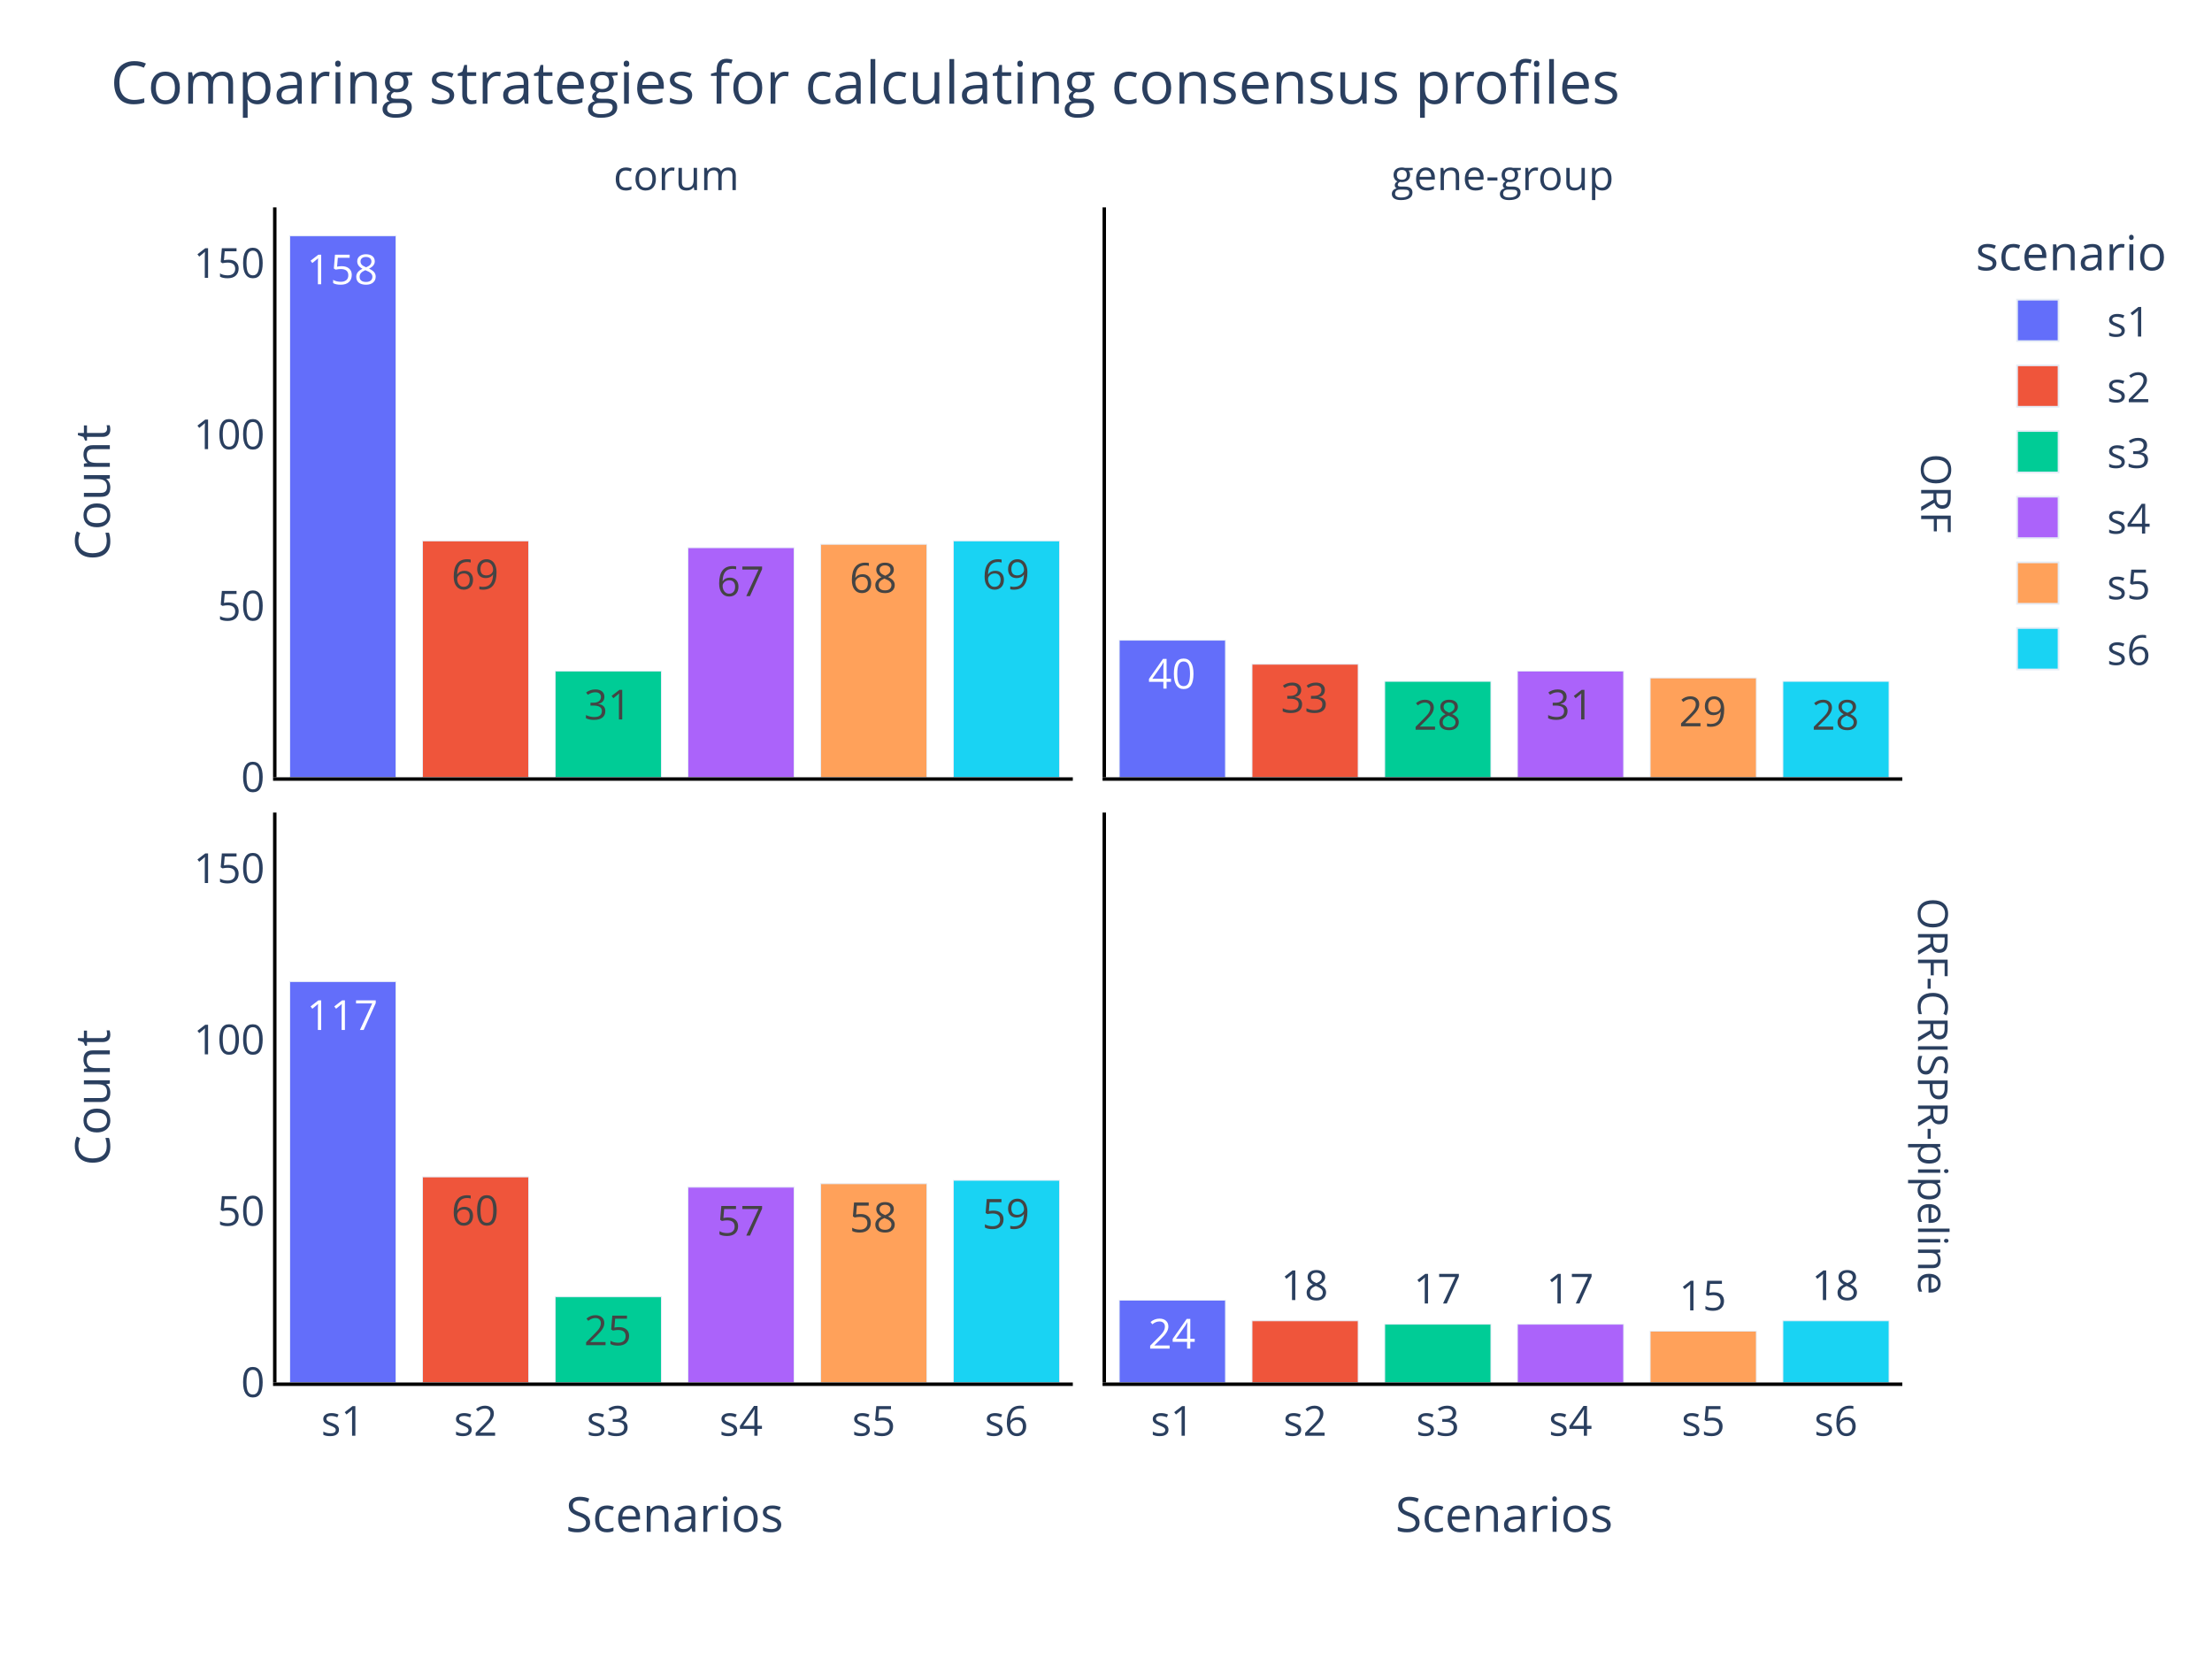
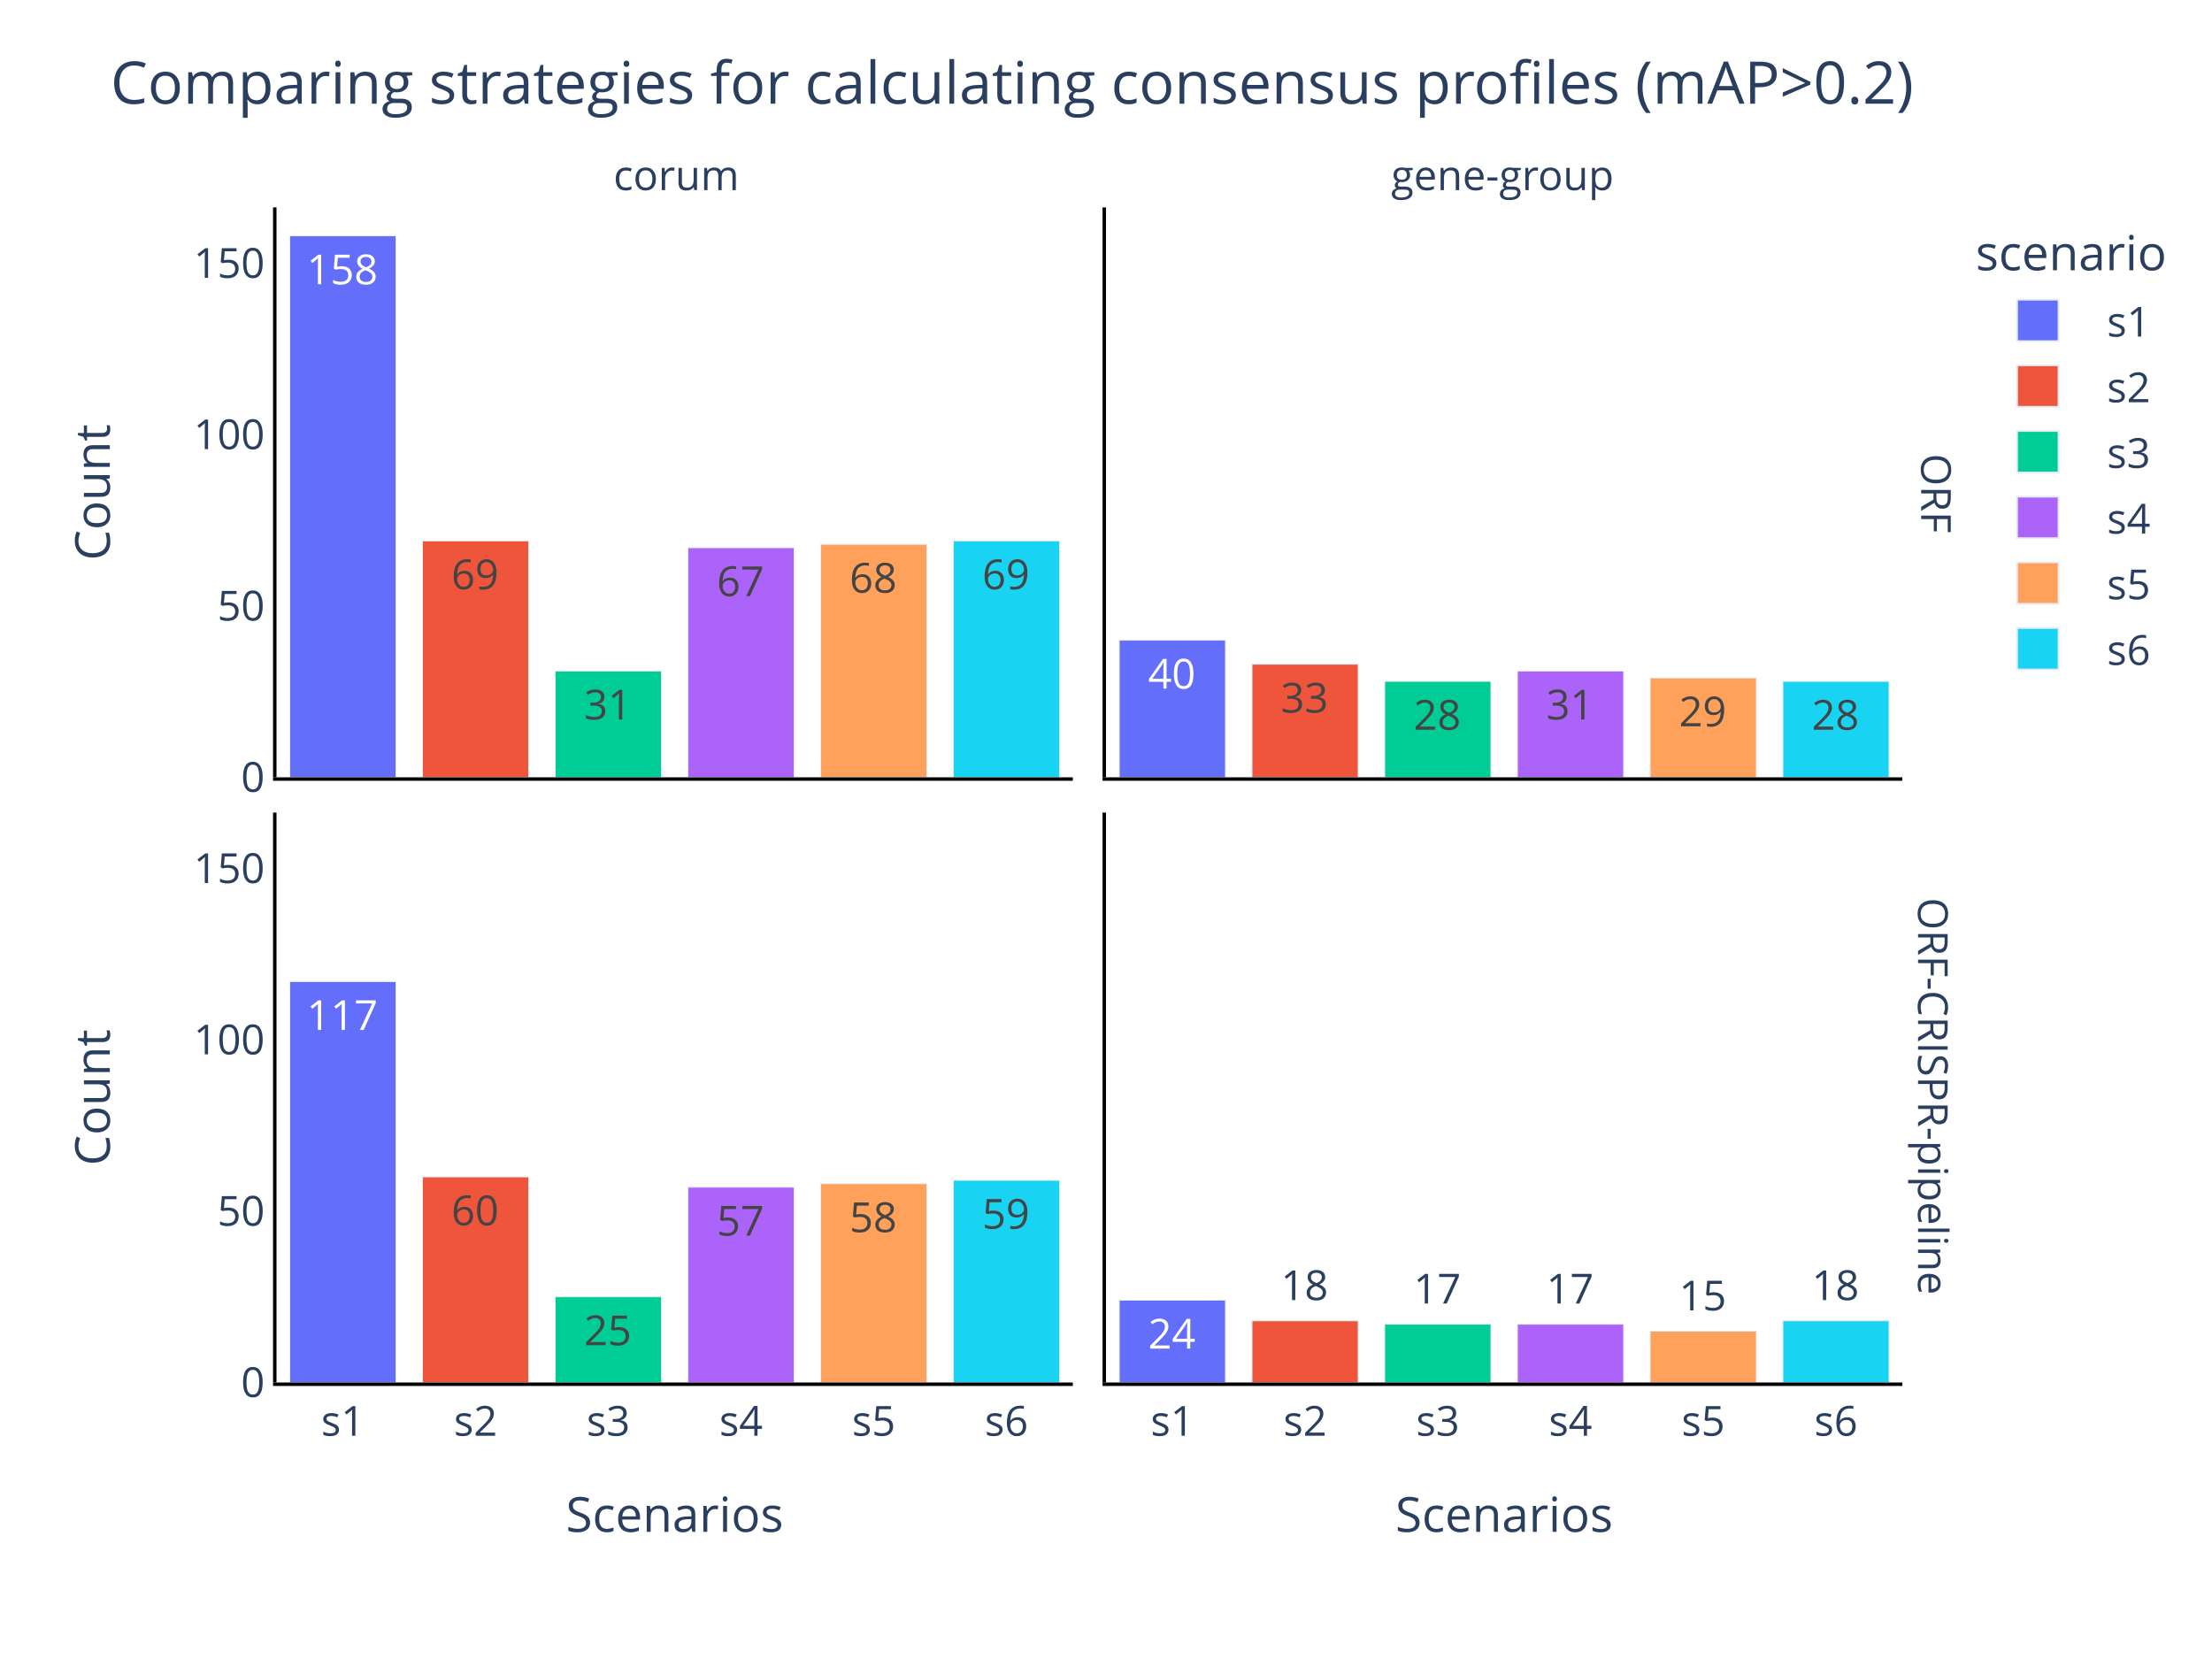
<svg xmlns="http://www.w3.org/2000/svg" class="main-svg" width="1280" height="960" style="" viewBox="0 0 640 480">
  <rect x="0" y="0" width="640" height="480" style="fill: rgb(255, 255, 255); fill-opacity: 1;" />
-   <defs id="defs-48a014">
+   <defs id="defs-142549">
    <g class="clips">
-       <clipPath id="clip48a014xyplot" class="plotclip">
+       <clipPath id="clip142549xyplot" class="plotclip">
        <rect width="230.4" height="164.9" />
      </clipPath>
-       <clipPath id="clip48a014x2y2plot" class="plotclip">
+       <clipPath id="clip142549x2y2plot" class="plotclip">
        <rect width="230.4" height="164.9" />
      </clipPath>
-       <clipPath id="clip48a014x3y3plot" class="plotclip">
+       <clipPath id="clip142549x3y3plot" class="plotclip">
        <rect width="230.4" height="164.9" />
      </clipPath>
-       <clipPath id="clip48a014x4y4plot" class="plotclip">
+       <clipPath id="clip142549x4y4plot" class="plotclip">
        <rect width="230.4" height="164.9" />
      </clipPath>
-       <clipPath class="axesclip" id="clip48a014x">
+       <clipPath class="axesclip" id="clip142549x">
        <rect x="80" y="0" width="230.4" height="480" />
      </clipPath>
-       <clipPath class="axesclip" id="clip48a014y">
+       <clipPath class="axesclip" id="clip142549y">
        <rect x="0" y="235.1" width="640" height="164.9" />
      </clipPath>
-       <clipPath class="axesclip" id="clip48a014xy">
+       <clipPath class="axesclip" id="clip142549xy">
        <rect x="80" y="235.1" width="230.4" height="164.9" />
      </clipPath>
-       <clipPath class="axesclip" id="clip48a014y2">
+       <clipPath class="axesclip" id="clip142549y2">
        <rect x="0" y="235.1" width="640" height="164.9" />
      </clipPath>
-       <clipPath class="axesclip" id="clip48a014xy2">
+       <clipPath class="axesclip" id="clip142549xy2">
        <rect x="80" y="235.1" width="230.4" height="164.9" />
      </clipPath>
-       <clipPath class="axesclip" id="clip48a014y3">
+       <clipPath class="axesclip" id="clip142549y3">
        <rect x="0" y="60" width="640" height="164.9" />
      </clipPath>
-       <clipPath class="axesclip" id="clip48a014xy3">
+       <clipPath class="axesclip" id="clip142549xy3">
        <rect x="80" y="60" width="230.4" height="164.9" />
      </clipPath>
-       <clipPath class="axesclip" id="clip48a014y4">
+       <clipPath class="axesclip" id="clip142549y4">
        <rect x="0" y="60" width="640" height="164.9" />
      </clipPath>
-       <clipPath class="axesclip" id="clip48a014xy4">
+       <clipPath class="axesclip" id="clip142549xy4">
        <rect x="80" y="60" width="230.4" height="164.9" />
      </clipPath>
-       <clipPath class="axesclip" id="clip48a014x2">
+       <clipPath class="axesclip" id="clip142549x2">
        <rect x="320" y="0" width="230.4" height="480" />
      </clipPath>
-       <clipPath class="axesclip" id="clip48a014x2y">
+       <clipPath class="axesclip" id="clip142549x2y">
        <rect x="320" y="235.1" width="230.4" height="164.9" />
      </clipPath>
-       <clipPath class="axesclip" id="clip48a014x2y2">
+       <clipPath class="axesclip" id="clip142549x2y2">
        <rect x="320" y="235.1" width="230.4" height="164.9" />
      </clipPath>
-       <clipPath class="axesclip" id="clip48a014x2y3">
+       <clipPath class="axesclip" id="clip142549x2y3">
        <rect x="320" y="60" width="230.4" height="164.9" />
      </clipPath>
-       <clipPath class="axesclip" id="clip48a014x2y4">
+       <clipPath class="axesclip" id="clip142549x2y4">
        <rect x="320" y="60" width="230.4" height="164.9" />
      </clipPath>
-       <clipPath class="axesclip" id="clip48a014x3">
+       <clipPath class="axesclip" id="clip142549x3">
        <rect x="80" y="0" width="230.4" height="480" />
      </clipPath>
-       <clipPath class="axesclip" id="clip48a014x3y">
+       <clipPath class="axesclip" id="clip142549x3y">
        <rect x="80" y="235.1" width="230.4" height="164.9" />
      </clipPath>
-       <clipPath class="axesclip" id="clip48a014x3y2">
+       <clipPath class="axesclip" id="clip142549x3y2">
        <rect x="80" y="235.1" width="230.4" height="164.9" />
      </clipPath>
-       <clipPath class="axesclip" id="clip48a014x3y3">
+       <clipPath class="axesclip" id="clip142549x3y3">
        <rect x="80" y="60" width="230.4" height="164.9" />
      </clipPath>
-       <clipPath class="axesclip" id="clip48a014x3y4">
+       <clipPath class="axesclip" id="clip142549x3y4">
        <rect x="80" y="60" width="230.4" height="164.9" />
      </clipPath>
-       <clipPath class="axesclip" id="clip48a014x4">
+       <clipPath class="axesclip" id="clip142549x4">
        <rect x="320" y="0" width="230.4" height="480" />
      </clipPath>
-       <clipPath class="axesclip" id="clip48a014x4y">
+       <clipPath class="axesclip" id="clip142549x4y">
        <rect x="320" y="235.1" width="230.4" height="164.9" />
      </clipPath>
-       <clipPath class="axesclip" id="clip48a014x4y2">
+       <clipPath class="axesclip" id="clip142549x4y2">
        <rect x="320" y="235.1" width="230.4" height="164.9" />
      </clipPath>
-       <clipPath class="axesclip" id="clip48a014x4y3">
+       <clipPath class="axesclip" id="clip142549x4y3">
        <rect x="320" y="60" width="230.4" height="164.9" />
      </clipPath>
-       <clipPath class="axesclip" id="clip48a014x4y4">
+       <clipPath class="axesclip" id="clip142549x4y4">
        <rect x="320" y="60" width="230.4" height="164.9" />
      </clipPath>
    </g>
    <g class="gradients" />
    <g class="patterns" />
  </defs>
  <g class="bglayer">
    <rect class="bg" x="80" y="235.1" width="230.4" height="164.9" style="fill: rgb(0, 0, 0); fill-opacity: 0; stroke-width: 0;" />
    <rect class="bg" x="320" y="235.1" width="230.4" height="164.9" style="fill: rgb(0, 0, 0); fill-opacity: 0; stroke-width: 0;" />
    <rect class="bg" x="80" y="60" width="230.4" height="164.9" style="fill: rgb(0, 0, 0); fill-opacity: 0; stroke-width: 0;" />
    <rect class="bg" x="320" y="60" width="230.4" height="164.9" style="fill: rgb(0, 0, 0); fill-opacity: 0; stroke-width: 0;" />
  </g>
  <g class="layer-below">
    <g class="imagelayer" />
    <g class="shapelayer" />
  </g>
  <g class="cartesianlayer">
    <g class="subplot xy">
      <g class="layer-subplot">
        <g class="shapelayer" />
        <g class="imagelayer" />
      </g>
      <g class="minor-gridlayer">
        <g class="x" />
        <g class="y" />
      </g>
      <g class="gridlayer">
        <g class="x" />
        <g class="y">
          <path class="ygrid crisp" transform="translate(0,350.43)" d="M80,0h230.4" style="stroke: rgb(255, 255, 255); stroke-opacity: 1; stroke-width: 1px;" />
          <path class="ygrid crisp" transform="translate(0,300.85)" d="M80,0h230.4" style="stroke: rgb(255, 255, 255); stroke-opacity: 1; stroke-width: 1px;" />
          <path class="ygrid crisp" transform="translate(0,251.28)" d="M80,0h230.4" style="stroke: rgb(255, 255, 255); stroke-opacity: 1; stroke-width: 1px;" />
        </g>
      </g>
      <g class="zerolinelayer">
        <path class="yzl zl crisp" transform="translate(0,400)" d="M80,0h230.4" style="stroke: rgb(255, 255, 255); stroke-opacity: 1; stroke-width: 2px;" />
      </g>
      <path class="xlines-below" />
      <path class="ylines-below" />
      <g class="overlines-below" />
      <g class="xaxislayer-below" />
      <g class="yaxislayer-below" />
      <g class="overaxes-below" />
-       <g class="plot" transform="translate(80,235.1)" clip-path="url(#clip48a014xyplot)">
+       <g class="plot" transform="translate(80,235.1)" clip-path="url(#clip142549xyplot)">
        <g class="barlayer mlayer">
          <g class="trace bars" style="opacity: 1;">
            <g class="points">
              <g class="point">
                <path d="M3.84,164.9V48.9H34.56V164.9Z" style="vector-effect: non-scaling-stroke; opacity: 1; stroke-width: 0.5px; fill: rgb(99, 110, 250); fill-opacity: 1; stroke: rgb(229, 236, 246); stroke-opacity: 1;" />
                <text class="bartext bartext-inside" text-anchor="middle" data-notex="1" x="0" y="0" style="font-family: 'Open Sans', verdana, arial, sans-serif; font-size: 12px; fill: rgb(255, 255, 255); fill-opacity: 1; white-space: pre;" transform="translate(19.03594,62.9)">117</text>
              </g>
            </g>
          </g>
          <g class="trace bars" style="opacity: 1;">
            <g class="points">
              <g class="point">
                <path d="M42.24,164.9V105.41H72.96V164.9Z" style="vector-effect: non-scaling-stroke; opacity: 1; stroke-width: 0.5px; fill: rgb(239, 85, 59); fill-opacity: 1; stroke: rgb(229, 236, 246); stroke-opacity: 1;" />
                <text class="bartext bartext-inside" text-anchor="middle" data-notex="1" x="0" y="0" style="font-family: 'Open Sans', verdana, arial, sans-serif; font-size: 12px; fill: rgb(68, 68, 68); fill-opacity: 1; white-space: pre;" transform="translate(57.44375,119.41)">60</text>
              </g>
            </g>
          </g>
          <g class="trace bars" style="opacity: 1;">
            <g class="points">
              <g class="point">
                <path d="M80.64,164.9V140.11H111.36V164.9Z" style="vector-effect: non-scaling-stroke; opacity: 1; stroke-width: 0.5px; fill: rgb(0, 204, 150); fill-opacity: 1; stroke: rgb(229, 236, 246); stroke-opacity: 1;" />
                <text class="bartext bartext-inside" text-anchor="middle" data-notex="1" x="0" y="0" style="font-family: 'Open Sans', verdana, arial, sans-serif; font-size: 12px; fill: rgb(68, 68, 68); fill-opacity: 1; white-space: pre;" transform="translate(95.84375,154.11)">25</text>
              </g>
            </g>
          </g>
          <g class="trace bars" style="opacity: 1;">
            <g class="points">
              <g class="point">
                <path d="M119.04,164.9V108.39H149.76V164.9Z" style="vector-effect: non-scaling-stroke; opacity: 1; stroke-width: 0.5px; fill: rgb(171, 99, 250); fill-opacity: 1; stroke: rgb(229, 236, 246); stroke-opacity: 1;" />
                <text class="bartext bartext-inside" text-anchor="middle" data-notex="1" x="0" y="0" style="font-family: 'Open Sans', verdana, arial, sans-serif; font-size: 12px; fill: rgb(68, 68, 68); fill-opacity: 1; white-space: pre;" transform="translate(134.2438,122.39)">57</text>
              </g>
            </g>
          </g>
          <g class="trace bars" style="opacity: 1;">
            <g class="points">
              <g class="point">
                <path d="M157.44,164.9V107.39H188.16V164.9Z" style="vector-effect: non-scaling-stroke; opacity: 1; stroke-width: 0.5px; fill: rgb(255, 161, 90); fill-opacity: 1; stroke: rgb(229, 236, 246); stroke-opacity: 1;" />
                <text class="bartext bartext-inside" text-anchor="middle" data-notex="1" x="0" y="0" style="font-family: 'Open Sans', verdana, arial, sans-serif; font-size: 12px; fill: rgb(68, 68, 68); fill-opacity: 1; white-space: pre;" transform="translate(172.6438,121.39)">58</text>
              </g>
            </g>
          </g>
          <g class="trace bars" style="opacity: 1;">
            <g class="points">
              <g class="point">
                <path d="M195.84,164.9V106.4H226.56V164.9Z" style="vector-effect: non-scaling-stroke; opacity: 1; stroke-width: 0.5px; fill: rgb(25, 211, 243); fill-opacity: 1; stroke: rgb(229, 236, 246); stroke-opacity: 1;" />
                <text class="bartext bartext-inside" text-anchor="middle" data-notex="1" x="0" y="0" style="font-family: 'Open Sans', verdana, arial, sans-serif; font-size: 12px; fill: rgb(68, 68, 68); fill-opacity: 1; white-space: pre;" transform="translate(211.0437,120.4)">59</text>
              </g>
            </g>
          </g>
        </g>
      </g>
      <g class="overplot" />
      <path class="xlines-above crisp" d="M79,400.5H310.4" style="fill: none; stroke-width: 1px; stroke: rgb(0, 0, 0); stroke-opacity: 1;" />
      <path class="ylines-above crisp" d="M79.5,235.1V400" style="fill: none; stroke-width: 1px; stroke: rgb(0, 0, 0); stroke-opacity: 1;" />
      <g class="overlines-above" />
      <g class="xaxislayer-above">
        <g class="xtick">
          <text text-anchor="middle" x="0" y="415.4" transform="translate(99.2,0)" style="font-family: 'Open Sans', verdana, arial, sans-serif; font-size: 12px; fill: rgb(42, 63, 95); fill-opacity: 1; white-space: pre; opacity: 1;">s1</text>
        </g>
        <g class="xtick">
          <text text-anchor="middle" x="0" y="415.4" transform="translate(137.6,0)" style="font-family: 'Open Sans', verdana, arial, sans-serif; font-size: 12px; fill: rgb(42, 63, 95); fill-opacity: 1; white-space: pre; opacity: 1;">s2</text>
        </g>
        <g class="xtick">
          <text text-anchor="middle" x="0" y="415.4" transform="translate(176,0)" style="font-family: 'Open Sans', verdana, arial, sans-serif; font-size: 12px; fill: rgb(42, 63, 95); fill-opacity: 1; white-space: pre; opacity: 1;">s3</text>
        </g>
        <g class="xtick">
          <text text-anchor="middle" x="0" y="415.4" transform="translate(214.4,0)" style="font-family: 'Open Sans', verdana, arial, sans-serif; font-size: 12px; fill: rgb(42, 63, 95); fill-opacity: 1; white-space: pre; opacity: 1;">s4</text>
        </g>
        <g class="xtick">
          <text text-anchor="middle" x="0" y="415.4" transform="translate(252.8,0)" style="font-family: 'Open Sans', verdana, arial, sans-serif; font-size: 12px; fill: rgb(42, 63, 95); fill-opacity: 1; white-space: pre; opacity: 1;">s5</text>
        </g>
        <g class="xtick">
          <text text-anchor="middle" x="0" y="415.4" transform="translate(291.2,0)" style="font-family: 'Open Sans', verdana, arial, sans-serif; font-size: 12px; fill: rgb(42, 63, 95); fill-opacity: 1; white-space: pre; opacity: 1;">s6</text>
        </g>
      </g>
      <g class="yaxislayer-above">
        <g class="ytick">
          <text text-anchor="end" x="76.6" y="4.2" transform="translate(0,400)" style="font-family: 'Open Sans', verdana, arial, sans-serif; font-size: 12px; fill: rgb(42, 63, 95); fill-opacity: 1; white-space: pre; opacity: 1;">0</text>
        </g>
        <g class="ytick">
          <text text-anchor="end" x="76.6" y="4.2" style="font-family: 'Open Sans', verdana, arial, sans-serif; font-size: 12px; fill: rgb(42, 63, 95); fill-opacity: 1; white-space: pre; opacity: 1;" transform="translate(0,350.43)">50</text>
        </g>
        <g class="ytick">
          <text text-anchor="end" x="76.6" y="4.2" style="font-family: 'Open Sans', verdana, arial, sans-serif; font-size: 12px; fill: rgb(42, 63, 95); fill-opacity: 1; white-space: pre; opacity: 1;" transform="translate(0,300.85)">100</text>
        </g>
        <g class="ytick">
          <text text-anchor="end" x="76.6" y="4.2" style="font-family: 'Open Sans', verdana, arial, sans-serif; font-size: 12px; fill: rgb(42, 63, 95); fill-opacity: 1; white-space: pre; opacity: 1;" transform="translate(0,251.28)">150</text>
        </g>
      </g>
      <g class="overaxes-above" />
    </g>
    <g class="subplot x2y2">
      <g class="layer-subplot">
        <g class="shapelayer" />
        <g class="imagelayer" />
      </g>
      <g class="minor-gridlayer">
        <g class="x2" />
        <g class="y2" />
      </g>
      <g class="gridlayer">
        <g class="x2" />
        <g class="y2">
          <path class="y2grid crisp" transform="translate(0,350.43)" d="M320,0h230.4" style="stroke: rgb(255, 255, 255); stroke-opacity: 1; stroke-width: 1px;" />
          <path class="y2grid crisp" transform="translate(0,300.85)" d="M320,0h230.4" style="stroke: rgb(255, 255, 255); stroke-opacity: 1; stroke-width: 1px;" />
          <path class="y2grid crisp" transform="translate(0,251.28)" d="M320,0h230.4" style="stroke: rgb(255, 255, 255); stroke-opacity: 1; stroke-width: 1px;" />
        </g>
      </g>
      <g class="zerolinelayer">
        <path class="y2zl zl crisp" transform="translate(0,400)" d="M320,0h230.4" style="stroke: rgb(255, 255, 255); stroke-opacity: 1; stroke-width: 2px;" />
      </g>
      <path class="xlines-below" />
      <path class="ylines-below" />
      <g class="overlines-below" />
      <g class="xaxislayer-below" />
      <g class="yaxislayer-below" />
      <g class="overaxes-below" />
-       <g class="plot" transform="translate(320,235.1)" clip-path="url(#clip48a014x2y2plot)">
+       <g class="plot" transform="translate(320,235.1)" clip-path="url(#clip142549x2y2plot)">
        <g class="barlayer mlayer">
          <g class="trace bars" style="opacity: 1;">
            <g class="points">
              <g class="point">
                <path d="M3.84,164.9V141.1H34.56V164.9Z" style="vector-effect: non-scaling-stroke; opacity: 1; stroke-width: 0.5px; fill: rgb(99, 110, 250); fill-opacity: 1; stroke: rgb(229, 236, 246); stroke-opacity: 1;" />
                <text class="bartext bartext-inside" text-anchor="middle" data-notex="1" x="0" y="0" style="font-family: 'Open Sans', verdana, arial, sans-serif; font-size: 12px; fill: rgb(255, 255, 255); fill-opacity: 1; white-space: pre;" transform="translate(19.04375,155.1)">24</text>
              </g>
            </g>
          </g>
          <g class="trace bars" style="opacity: 1;">
            <g class="points">
              <g class="point">
                <path d="M42.24,164.9V147.05H72.96V164.9Z" style="vector-effect: non-scaling-stroke; opacity: 1; stroke-width: 0.5px; fill: rgb(239, 85, 59); fill-opacity: 1; stroke: rgb(229, 236, 246); stroke-opacity: 1;" />
                <text class="bartext bartext-outside" text-anchor="middle" data-notex="1" x="0" y="0" style="font-family: 'Open Sans', verdana, arial, sans-serif; font-size: 12px; fill: rgb(42, 63, 95); fill-opacity: 1; white-space: pre;" transform="translate(57.44375,141.05)">18</text>
              </g>
            </g>
          </g>
          <g class="trace bars" style="opacity: 1;">
            <g class="points">
              <g class="point">
                <path d="M80.64,164.9V148.04H111.36V164.9Z" style="vector-effect: non-scaling-stroke; opacity: 1; stroke-width: 0.5px; fill: rgb(0, 204, 150); fill-opacity: 1; stroke: rgb(229, 236, 246); stroke-opacity: 1;" />
                <text class="bartext bartext-outside" text-anchor="middle" data-notex="1" x="0" y="0" style="font-family: 'Open Sans', verdana, arial, sans-serif; font-size: 12px; fill: rgb(42, 63, 95); fill-opacity: 1; white-space: pre;" transform="translate(95.84375,142.04)">17</text>
              </g>
            </g>
          </g>
          <g class="trace bars" style="opacity: 1;">
            <g class="points">
              <g class="point">
                <path d="M119.04,164.9V148.04H149.76V164.9Z" style="vector-effect: non-scaling-stroke; opacity: 1; stroke-width: 0.5px; fill: rgb(171, 99, 250); fill-opacity: 1; stroke: rgb(229, 236, 246); stroke-opacity: 1;" />
                <text class="bartext bartext-outside" text-anchor="middle" data-notex="1" x="0" y="0" style="font-family: 'Open Sans', verdana, arial, sans-serif; font-size: 12px; fill: rgb(42, 63, 95); fill-opacity: 1; white-space: pre;" transform="translate(134.2438,142.04)">17</text>
              </g>
            </g>
          </g>
          <g class="trace bars" style="opacity: 1;">
            <g class="points">
              <g class="point">
                <path d="M157.44,164.9V150.03H188.16V164.9Z" style="vector-effect: non-scaling-stroke; opacity: 1; stroke-width: 0.5px; fill: rgb(255, 161, 90); fill-opacity: 1; stroke: rgb(229, 236, 246); stroke-opacity: 1;" />
                <text class="bartext bartext-outside" text-anchor="middle" data-notex="1" x="0" y="0" style="font-family: 'Open Sans', verdana, arial, sans-serif; font-size: 12px; fill: rgb(42, 63, 95); fill-opacity: 1; white-space: pre;" transform="translate(172.6438,144.03)">15</text>
              </g>
            </g>
          </g>
          <g class="trace bars" style="opacity: 1;">
            <g class="points">
              <g class="point">
                <path d="M195.84,164.9V147.05H226.56V164.9Z" style="vector-effect: non-scaling-stroke; opacity: 1; stroke-width: 0.5px; fill: rgb(25, 211, 243); fill-opacity: 1; stroke: rgb(229, 236, 246); stroke-opacity: 1;" />
                <text class="bartext bartext-outside" text-anchor="middle" data-notex="1" x="0" y="0" style="font-family: 'Open Sans', verdana, arial, sans-serif; font-size: 12px; fill: rgb(42, 63, 95); fill-opacity: 1; white-space: pre;" transform="translate(211.0437,141.05)">18</text>
              </g>
            </g>
          </g>
        </g>
      </g>
      <g class="overplot" />
      <path class="xlines-above crisp" d="M319,400.5H550.4" style="fill: none; stroke-width: 1px; stroke: rgb(0, 0, 0); stroke-opacity: 1;" />
      <path class="ylines-above crisp" d="M319.5,235.1V400" style="fill: none; stroke-width: 1px; stroke: rgb(0, 0, 0); stroke-opacity: 1;" />
      <g class="overlines-above" />
      <g class="xaxislayer-above">
        <g class="x2tick">
          <text text-anchor="middle" x="0" y="415.4" transform="translate(339.2,0)" style="font-family: 'Open Sans', verdana, arial, sans-serif; font-size: 12px; fill: rgb(42, 63, 95); fill-opacity: 1; white-space: pre; opacity: 1;">s1</text>
        </g>
        <g class="x2tick">
          <text text-anchor="middle" x="0" y="415.4" transform="translate(377.6,0)" style="font-family: 'Open Sans', verdana, arial, sans-serif; font-size: 12px; fill: rgb(42, 63, 95); fill-opacity: 1; white-space: pre; opacity: 1;">s2</text>
        </g>
        <g class="x2tick">
          <text text-anchor="middle" x="0" y="415.4" transform="translate(416,0)" style="font-family: 'Open Sans', verdana, arial, sans-serif; font-size: 12px; fill: rgb(42, 63, 95); fill-opacity: 1; white-space: pre; opacity: 1;">s3</text>
        </g>
        <g class="x2tick">
          <text text-anchor="middle" x="0" y="415.4" transform="translate(454.4,0)" style="font-family: 'Open Sans', verdana, arial, sans-serif; font-size: 12px; fill: rgb(42, 63, 95); fill-opacity: 1; white-space: pre; opacity: 1;">s4</text>
        </g>
        <g class="x2tick">
          <text text-anchor="middle" x="0" y="415.4" transform="translate(492.8,0)" style="font-family: 'Open Sans', verdana, arial, sans-serif; font-size: 12px; fill: rgb(42, 63, 95); fill-opacity: 1; white-space: pre; opacity: 1;">s5</text>
        </g>
        <g class="x2tick">
          <text text-anchor="middle" x="0" y="415.4" transform="translate(531.2,0)" style="font-family: 'Open Sans', verdana, arial, sans-serif; font-size: 12px; fill: rgb(42, 63, 95); fill-opacity: 1; white-space: pre; opacity: 1;">s6</text>
        </g>
      </g>
      <g class="yaxislayer-above" />
      <g class="overaxes-above" />
    </g>
    <g class="subplot x3y3">
      <g class="layer-subplot">
        <g class="shapelayer" />
        <g class="imagelayer" />
      </g>
      <g class="minor-gridlayer">
        <g class="x3" />
        <g class="y3" />
      </g>
      <g class="gridlayer">
        <g class="x3" />
        <g class="y3">
          <path class="y3grid crisp" transform="translate(0,175.33)" d="M80,0h230.4" style="stroke: rgb(255, 255, 255); stroke-opacity: 1; stroke-width: 1px;" />
          <path class="y3grid crisp" transform="translate(0,125.75)" d="M80,0h230.4" style="stroke: rgb(255, 255, 255); stroke-opacity: 1; stroke-width: 1px;" />
          <path class="y3grid crisp" transform="translate(0,76.18)" d="M80,0h230.4" style="stroke: rgb(255, 255, 255); stroke-opacity: 1; stroke-width: 1px;" />
        </g>
      </g>
      <g class="zerolinelayer">
        <path class="y3zl zl crisp" transform="translate(0,224.9)" d="M80,0h230.4" style="stroke: rgb(255, 255, 255); stroke-opacity: 1; stroke-width: 2px;" />
      </g>
      <path class="xlines-below" />
      <path class="ylines-below" />
      <g class="overlines-below" />
      <g class="xaxislayer-below" />
      <g class="yaxislayer-below" />
      <g class="overaxes-below" />
-       <g class="plot" transform="translate(80,60)" clip-path="url(#clip48a014x3y3plot)">
+       <g class="plot" transform="translate(80,60)" clip-path="url(#clip142549x3y3plot)">
        <g class="barlayer mlayer">
          <g class="trace bars" style="opacity: 1;">
            <g class="points">
              <g class="point">
                <path d="M3.84,164.9V8.25H34.56V164.9Z" style="vector-effect: non-scaling-stroke; opacity: 1; stroke-width: 0.5px; fill: rgb(99, 110, 250); fill-opacity: 1; stroke: rgb(229, 236, 246); stroke-opacity: 1;" />
                <text class="bartext bartext-inside" text-anchor="middle" data-notex="1" x="0" y="0" style="font-family: 'Open Sans', verdana, arial, sans-serif; font-size: 12px; fill: rgb(255, 255, 255); fill-opacity: 1; white-space: pre;" transform="translate(19.03594,22.25)">158</text>
              </g>
            </g>
          </g>
          <g class="trace bars" style="opacity: 1;">
            <g class="points">
              <g class="point">
                <path d="M42.24,164.9V96.49H72.96V164.9Z" style="vector-effect: non-scaling-stroke; opacity: 1; stroke-width: 0.5px; fill: rgb(239, 85, 59); fill-opacity: 1; stroke: rgb(229, 236, 246); stroke-opacity: 1;" />
                <text class="bartext bartext-inside" text-anchor="middle" data-notex="1" x="0" y="0" style="font-family: 'Open Sans', verdana, arial, sans-serif; font-size: 12px; fill: rgb(68, 68, 68); fill-opacity: 1; white-space: pre;" transform="translate(57.44375,110.49)">69</text>
              </g>
            </g>
          </g>
          <g class="trace bars" style="opacity: 1;">
            <g class="points">
              <g class="point">
                <path d="M80.64,164.9V134.16H111.36V164.9Z" style="vector-effect: non-scaling-stroke; opacity: 1; stroke-width: 0.5px; fill: rgb(0, 204, 150); fill-opacity: 1; stroke: rgb(229, 236, 246); stroke-opacity: 1;" />
                <text class="bartext bartext-inside" text-anchor="middle" data-notex="1" x="0" y="0" style="font-family: 'Open Sans', verdana, arial, sans-serif; font-size: 12px; fill: rgb(68, 68, 68); fill-opacity: 1; white-space: pre;" transform="translate(95.84375,148.16)">31</text>
              </g>
            </g>
          </g>
          <g class="trace bars" style="opacity: 1;">
            <g class="points">
              <g class="point">
                <path d="M119.04,164.9V98.47H149.76V164.9Z" style="vector-effect: non-scaling-stroke; opacity: 1; stroke-width: 0.5px; fill: rgb(171, 99, 250); fill-opacity: 1; stroke: rgb(229, 236, 246); stroke-opacity: 1;" />
                <text class="bartext bartext-inside" text-anchor="middle" data-notex="1" x="0" y="0" style="font-family: 'Open Sans', verdana, arial, sans-serif; font-size: 12px; fill: rgb(68, 68, 68); fill-opacity: 1; white-space: pre;" transform="translate(134.2438,112.47)">67</text>
              </g>
            </g>
          </g>
          <g class="trace bars" style="opacity: 1;">
            <g class="points">
              <g class="point">
                <path d="M157.44,164.9V97.48H188.16V164.9Z" style="vector-effect: non-scaling-stroke; opacity: 1; stroke-width: 0.5px; fill: rgb(255, 161, 90); fill-opacity: 1; stroke: rgb(229, 236, 246); stroke-opacity: 1;" />
                <text class="bartext bartext-inside" text-anchor="middle" data-notex="1" x="0" y="0" style="font-family: 'Open Sans', verdana, arial, sans-serif; font-size: 12px; fill: rgb(68, 68, 68); fill-opacity: 1; white-space: pre;" transform="translate(172.6438,111.48)">68</text>
              </g>
            </g>
          </g>
          <g class="trace bars" style="opacity: 1;">
            <g class="points">
              <g class="point">
                <path d="M195.84,164.9V96.49H226.56V164.9Z" style="vector-effect: non-scaling-stroke; opacity: 1; stroke-width: 0.5px; fill: rgb(25, 211, 243); fill-opacity: 1; stroke: rgb(229, 236, 246); stroke-opacity: 1;" />
                <text class="bartext bartext-inside" text-anchor="middle" data-notex="1" x="0" y="0" style="font-family: 'Open Sans', verdana, arial, sans-serif; font-size: 12px; fill: rgb(68, 68, 68); fill-opacity: 1; white-space: pre;" transform="translate(211.0437,110.49)">69</text>
              </g>
            </g>
          </g>
        </g>
      </g>
      <g class="overplot" />
      <path class="xlines-above crisp" d="M79,225.4H310.4" style="fill: none; stroke-width: 1px; stroke: rgb(0, 0, 0); stroke-opacity: 1;" />
      <path class="ylines-above crisp" d="M79.5,60V224.9" style="fill: none; stroke-width: 1px; stroke: rgb(0, 0, 0); stroke-opacity: 1;" />
      <g class="overlines-above" />
      <g class="xaxislayer-above" />
      <g class="yaxislayer-above">
        <g class="y3tick">
          <text text-anchor="end" x="76.6" y="4.2" transform="translate(0,224.9)" style="font-family: 'Open Sans', verdana, arial, sans-serif; font-size: 12px; fill: rgb(42, 63, 95); fill-opacity: 1; white-space: pre; opacity: 1;">0</text>
        </g>
        <g class="y3tick">
          <text text-anchor="end" x="76.6" y="4.2" style="font-family: 'Open Sans', verdana, arial, sans-serif; font-size: 12px; fill: rgb(42, 63, 95); fill-opacity: 1; white-space: pre; opacity: 1;" transform="translate(0,175.33)">50</text>
        </g>
        <g class="y3tick">
          <text text-anchor="end" x="76.6" y="4.2" style="font-family: 'Open Sans', verdana, arial, sans-serif; font-size: 12px; fill: rgb(42, 63, 95); fill-opacity: 1; white-space: pre; opacity: 1;" transform="translate(0,125.75)">100</text>
        </g>
        <g class="y3tick">
          <text text-anchor="end" x="76.6" y="4.2" style="font-family: 'Open Sans', verdana, arial, sans-serif; font-size: 12px; fill: rgb(42, 63, 95); fill-opacity: 1; white-space: pre; opacity: 1;" transform="translate(0,76.18)">150</text>
        </g>
      </g>
      <g class="overaxes-above" />
    </g>
    <g class="subplot x4y4">
      <g class="layer-subplot">
        <g class="shapelayer" />
        <g class="imagelayer" />
      </g>
      <g class="minor-gridlayer">
        <g class="x4" />
        <g class="y4" />
      </g>
      <g class="gridlayer">
        <g class="x4" />
        <g class="y4">
          <path class="y4grid crisp" transform="translate(0,175.33)" d="M320,0h230.4" style="stroke: rgb(255, 255, 255); stroke-opacity: 1; stroke-width: 1px;" />
          <path class="y4grid crisp" transform="translate(0,125.75)" d="M320,0h230.4" style="stroke: rgb(255, 255, 255); stroke-opacity: 1; stroke-width: 1px;" />
          <path class="y4grid crisp" transform="translate(0,76.18)" d="M320,0h230.4" style="stroke: rgb(255, 255, 255); stroke-opacity: 1; stroke-width: 1px;" />
        </g>
      </g>
      <g class="zerolinelayer">
        <path class="y4zl zl crisp" transform="translate(0,224.9)" d="M320,0h230.4" style="stroke: rgb(255, 255, 255); stroke-opacity: 1; stroke-width: 2px;" />
      </g>
      <path class="xlines-below" />
      <path class="ylines-below" />
      <g class="overlines-below" />
      <g class="xaxislayer-below" />
      <g class="yaxislayer-below" />
      <g class="overaxes-below" />
-       <g class="plot" transform="translate(320,60)" clip-path="url(#clip48a014x4y4plot)">
+       <g class="plot" transform="translate(320,60)" clip-path="url(#clip142549x4y4plot)">
        <g class="barlayer mlayer">
          <g class="trace bars" style="opacity: 1;">
            <g class="points">
              <g class="point">
                <path d="M3.84,164.9V125.24H34.56V164.9Z" style="vector-effect: non-scaling-stroke; opacity: 1; stroke-width: 0.5px; fill: rgb(99, 110, 250); fill-opacity: 1; stroke: rgb(229, 236, 246); stroke-opacity: 1;" />
                <text class="bartext bartext-inside" text-anchor="middle" data-notex="1" x="0" y="0" style="font-family: 'Open Sans', verdana, arial, sans-serif; font-size: 12px; fill: rgb(255, 255, 255); fill-opacity: 1; white-space: pre;" transform="translate(19.04375,139.24)">40</text>
              </g>
            </g>
          </g>
          <g class="trace bars" style="opacity: 1;">
            <g class="points">
              <g class="point">
                <path d="M42.24,164.9V132.18H72.96V164.9Z" style="vector-effect: non-scaling-stroke; opacity: 1; stroke-width: 0.5px; fill: rgb(239, 85, 59); fill-opacity: 1; stroke: rgb(229, 236, 246); stroke-opacity: 1;" />
                <text class="bartext bartext-inside" text-anchor="middle" data-notex="1" x="0" y="0" style="font-family: 'Open Sans', verdana, arial, sans-serif; font-size: 12px; fill: rgb(68, 68, 68); fill-opacity: 1; white-space: pre;" transform="translate(57.44375,146.18)">33</text>
              </g>
            </g>
          </g>
          <g class="trace bars" style="opacity: 1;">
            <g class="points">
              <g class="point">
                <path d="M80.64,164.9V137.14H111.36V164.9Z" style="vector-effect: non-scaling-stroke; opacity: 1; stroke-width: 0.5px; fill: rgb(0, 204, 150); fill-opacity: 1; stroke: rgb(229, 236, 246); stroke-opacity: 1;" />
                <text class="bartext bartext-inside" text-anchor="middle" data-notex="1" x="0" y="0" style="font-family: 'Open Sans', verdana, arial, sans-serif; font-size: 12px; fill: rgb(68, 68, 68); fill-opacity: 1; white-space: pre;" transform="translate(95.84375,151.14)">28</text>
              </g>
            </g>
          </g>
          <g class="trace bars" style="opacity: 1;">
            <g class="points">
              <g class="point">
                <path d="M119.04,164.9V134.16H149.76V164.9Z" style="vector-effect: non-scaling-stroke; opacity: 1; stroke-width: 0.5px; fill: rgb(171, 99, 250); fill-opacity: 1; stroke: rgb(229, 236, 246); stroke-opacity: 1;" />
                <text class="bartext bartext-inside" text-anchor="middle" data-notex="1" x="0" y="0" style="font-family: 'Open Sans', verdana, arial, sans-serif; font-size: 12px; fill: rgb(68, 68, 68); fill-opacity: 1; white-space: pre;" transform="translate(134.2438,148.16)">31</text>
              </g>
            </g>
          </g>
          <g class="trace bars" style="opacity: 1;">
            <g class="points">
              <g class="point">
                <path d="M157.44,164.9V136.15H188.16V164.9Z" style="vector-effect: non-scaling-stroke; opacity: 1; stroke-width: 0.5px; fill: rgb(255, 161, 90); fill-opacity: 1; stroke: rgb(229, 236, 246); stroke-opacity: 1;" />
                <text class="bartext bartext-inside" text-anchor="middle" data-notex="1" x="0" y="0" style="font-family: 'Open Sans', verdana, arial, sans-serif; font-size: 12px; fill: rgb(68, 68, 68); fill-opacity: 1; white-space: pre;" transform="translate(172.6438,150.15)">29</text>
              </g>
            </g>
          </g>
          <g class="trace bars" style="opacity: 1;">
            <g class="points">
              <g class="point">
                <path d="M195.84,164.9V137.14H226.56V164.9Z" style="vector-effect: non-scaling-stroke; opacity: 1; stroke-width: 0.5px; fill: rgb(25, 211, 243); fill-opacity: 1; stroke: rgb(229, 236, 246); stroke-opacity: 1;" />
                <text class="bartext bartext-inside" text-anchor="middle" data-notex="1" x="0" y="0" style="font-family: 'Open Sans', verdana, arial, sans-serif; font-size: 12px; fill: rgb(68, 68, 68); fill-opacity: 1; white-space: pre;" transform="translate(211.0437,151.14)">28</text>
              </g>
            </g>
          </g>
        </g>
      </g>
      <g class="overplot" />
      <path class="xlines-above crisp" d="M319,225.4H550.4" style="fill: none; stroke-width: 1px; stroke: rgb(0, 0, 0); stroke-opacity: 1;" />
      <path class="ylines-above crisp" d="M319.5,60V224.9" style="fill: none; stroke-width: 1px; stroke: rgb(0, 0, 0); stroke-opacity: 1;" />
      <g class="overlines-above" />
      <g class="xaxislayer-above" />
      <g class="yaxislayer-above" />
      <g class="overaxes-above" />
    </g>
  </g>
  <g class="polarlayer" />
  <g class="smithlayer" />
  <g class="ternarylayer" />
  <g class="geolayer" />
  <g class="funnelarealayer" />
  <g class="pielayer" />
  <g class="iciclelayer" />
  <g class="treemaplayer" />
  <g class="sunburstlayer" />
  <g class="glimages" />
-   <defs id="topdefs-48a014">
+   <defs id="topdefs-142549">
    <g class="clips" />
-     <clipPath id="legend48a014">
+     <clipPath id="legend142549">
      <rect width="58" height="143" x="0" y="0" />
    </clipPath>
  </defs>
  <g class="layer-above">
    <g class="imagelayer" />
    <g class="shapelayer" />
  </g>
  <g class="infolayer">
    <g class="legend" pointer-events="all" transform="translate(569.6,60)">
      <rect class="bg" shape-rendering="crispEdges" width="58" height="143" x="0" y="0" style="stroke: rgb(68, 68, 68); stroke-opacity: 1; fill: rgb(255, 255, 255); fill-opacity: 1; stroke-width: 0px;" />
-       <g class="scrollbox" transform="" clip-path="url(#legend48a014)">
+       <g class="scrollbox" transform="" clip-path="url(#legend142549)">
        <text class="legendtitletext" text-anchor="start" x="2" y="18.2" style="font-family: 'Open Sans', verdana, arial, sans-serif; font-size: 14px; fill: rgb(42, 63, 95); fill-opacity: 1; white-space: pre;">scenario</text>
        <g class="groups" transform="">
          <g class="traces" transform="translate(0,32.7)" style="opacity: 1;">
            <text class="legendtext" text-anchor="start" x="40" y="4.68" style="font-family: 'Open Sans', verdana, arial, sans-serif; font-size: 12px; fill: rgb(42, 63, 95); fill-opacity: 1; white-space: pre;">s1</text>
            <g class="layers" style="opacity: 1;">
              <g class="legendfill" />
              <g class="legendlines" />
              <g class="legendsymbols">
                <g class="legendpoints">
                  <path class="legendundefined" d="M6,6H-6V-6H6Z" transform="translate(20,0)" style="stroke-width: 0.5px; fill: rgb(99, 110, 250); fill-opacity: 1; stroke: rgb(229, 236, 246); stroke-opacity: 1;" />
                </g>
              </g>
            </g>
            <rect class="legendtoggle" x="0" y="-9.5" width="53" height="19" style="fill: rgb(0, 0, 0); fill-opacity: 0;" />
          </g>
        </g>
        <g class="groups" transform="">
          <g class="traces" transform="translate(0,51.7)" style="opacity: 1;">
            <text class="legendtext" text-anchor="start" x="40" y="4.68" style="font-family: 'Open Sans', verdana, arial, sans-serif; font-size: 12px; fill: rgb(42, 63, 95); fill-opacity: 1; white-space: pre;">s2</text>
            <g class="layers" style="opacity: 1;">
              <g class="legendfill" />
              <g class="legendlines" />
              <g class="legendsymbols">
                <g class="legendpoints">
                  <path class="legendundefined" d="M6,6H-6V-6H6Z" transform="translate(20,0)" style="stroke-width: 0.5px; fill: rgb(239, 85, 59); fill-opacity: 1; stroke: rgb(229, 236, 246); stroke-opacity: 1;" />
                </g>
              </g>
            </g>
            <rect class="legendtoggle" x="0" y="-9.5" width="53" height="19" style="fill: rgb(0, 0, 0); fill-opacity: 0;" />
          </g>
        </g>
        <g class="groups" transform="">
          <g class="traces" transform="translate(0,70.7)" style="opacity: 1;">
            <text class="legendtext" text-anchor="start" x="40" y="4.68" style="font-family: 'Open Sans', verdana, arial, sans-serif; font-size: 12px; fill: rgb(42, 63, 95); fill-opacity: 1; white-space: pre;">s3</text>
            <g class="layers" style="opacity: 1;">
              <g class="legendfill" />
              <g class="legendlines" />
              <g class="legendsymbols">
                <g class="legendpoints">
                  <path class="legendundefined" d="M6,6H-6V-6H6Z" transform="translate(20,0)" style="stroke-width: 0.5px; fill: rgb(0, 204, 150); fill-opacity: 1; stroke: rgb(229, 236, 246); stroke-opacity: 1;" />
                </g>
              </g>
            </g>
            <rect class="legendtoggle" x="0" y="-9.5" width="53" height="19" style="fill: rgb(0, 0, 0); fill-opacity: 0;" />
          </g>
        </g>
        <g class="groups" transform="">
          <g class="traces" transform="translate(0,89.7)" style="opacity: 1;">
            <text class="legendtext" text-anchor="start" x="40" y="4.68" style="font-family: 'Open Sans', verdana, arial, sans-serif; font-size: 12px; fill: rgb(42, 63, 95); fill-opacity: 1; white-space: pre;">s4</text>
            <g class="layers" style="opacity: 1;">
              <g class="legendfill" />
              <g class="legendlines" />
              <g class="legendsymbols">
                <g class="legendpoints">
                  <path class="legendundefined" d="M6,6H-6V-6H6Z" transform="translate(20,0)" style="stroke-width: 0.5px; fill: rgb(171, 99, 250); fill-opacity: 1; stroke: rgb(229, 236, 246); stroke-opacity: 1;" />
                </g>
              </g>
            </g>
            <rect class="legendtoggle" x="0" y="-9.5" width="53" height="19" style="fill: rgb(0, 0, 0); fill-opacity: 0;" />
          </g>
        </g>
        <g class="groups" transform="">
          <g class="traces" transform="translate(0,108.7)" style="opacity: 1;">
            <text class="legendtext" text-anchor="start" x="40" y="4.68" style="font-family: 'Open Sans', verdana, arial, sans-serif; font-size: 12px; fill: rgb(42, 63, 95); fill-opacity: 1; white-space: pre;">s5</text>
            <g class="layers" style="opacity: 1;">
              <g class="legendfill" />
              <g class="legendlines" />
              <g class="legendsymbols">
                <g class="legendpoints">
                  <path class="legendundefined" d="M6,6H-6V-6H6Z" transform="translate(20,0)" style="stroke-width: 0.5px; fill: rgb(255, 161, 90); fill-opacity: 1; stroke: rgb(229, 236, 246); stroke-opacity: 1;" />
                </g>
              </g>
            </g>
            <rect class="legendtoggle" x="0" y="-9.5" width="53" height="19" style="fill: rgb(0, 0, 0); fill-opacity: 0;" />
          </g>
        </g>
        <g class="groups" transform="">
          <g class="traces" transform="translate(0,127.7)" style="opacity: 1;">
            <text class="legendtext" text-anchor="start" x="40" y="4.68" style="font-family: 'Open Sans', verdana, arial, sans-serif; font-size: 12px; fill: rgb(42, 63, 95); fill-opacity: 1; white-space: pre;">s6</text>
            <g class="layers" style="opacity: 1;">
              <g class="legendfill" />
              <g class="legendlines" />
              <g class="legendsymbols">
                <g class="legendpoints">
                  <path class="legendundefined" d="M6,6H-6V-6H6Z" transform="translate(20,0)" style="stroke-width: 0.5px; fill: rgb(25, 211, 243); fill-opacity: 1; stroke: rgb(229, 236, 246); stroke-opacity: 1;" />
                </g>
              </g>
            </g>
            <rect class="legendtoggle" x="0" y="-9.5" width="53" height="19" style="fill: rgb(0, 0, 0); fill-opacity: 0;" />
          </g>
        </g>
      </g>
      <rect class="scrollbar" rx="20" ry="3" width="0" height="0" x="0" y="0" style="fill: rgb(128, 139, 164); fill-opacity: 1;" />
    </g>
    <g class="g-gtitle">
-       <text class="gtitle" x="32" y="30" text-anchor="start" dy="0em" style="font-family: 'Open Sans', verdana, arial, sans-serif; font-size: 17px; fill: rgb(42, 63, 95); opacity: 1; font-weight: normal; white-space: pre;">Comparing strategies for calculating consensus profiles</text>
+       <text class="gtitle" x="32" y="30" text-anchor="start" dy="0em" style="font-family: 'Open Sans', verdana, arial, sans-serif; font-size: 17px; fill: rgb(42, 63, 95); opacity: 1; font-weight: normal; white-space: pre;">Comparing strategies for calculating consensus profiles (mAP&gt;0.2)</text>
    </g>
    <g class="g-xtitle">
      <text class="xtitle" x="195.2" y="443.206" text-anchor="middle" style="font-family: 'Open Sans', verdana, arial, sans-serif; font-size: 14px; fill: rgb(42, 63, 95); opacity: 1; font-weight: normal; white-space: pre;">Scenarios</text>
    </g>
    <g class="g-x2title">
      <text class="x2title" x="435.2" y="443.206" text-anchor="middle" style="font-family: 'Open Sans', verdana, arial, sans-serif; font-size: 14px; fill: rgb(42, 63, 95); opacity: 1; font-weight: normal; white-space: pre;">Scenarios</text>
    </g>
    <g class="g-x3title" />
    <g class="g-x4title" />
    <g class="g-ytitle">
      <text class="ytitle" transform="rotate(-90,31.77813,317.55)" x="31.778" y="317.55" text-anchor="middle" style="font-family: 'Open Sans', verdana, arial, sans-serif; font-size: 14px; fill: rgb(42, 63, 95); opacity: 1; font-weight: normal; white-space: pre;">Count</text>
    </g>
    <g class="g-y2title" />
    <g class="g-y3title">
      <text class="y3title" transform="rotate(-90,31.77813,142.45)" x="31.778" y="142.45" text-anchor="middle" style="font-family: 'Open Sans', verdana, arial, sans-serif; font-size: 14px; fill: rgb(42, 63, 95); opacity: 1; font-weight: normal; white-space: pre;">Count</text>
    </g>
    <g class="g-y4title" />
    <g class="annotation" data-index="0" style="opacity: 1;">
      <g class="annotation-text-g" transform="rotate(0,195.2,51)">
        <g class="cursor-pointer" transform="translate(177,42)">
          <rect class="bg" x="0.5" y="0.5" width="36" height="17" style="stroke-width: 1px; stroke: rgb(0, 0, 0); stroke-opacity: 0; fill: rgb(0, 0, 0); fill-opacity: 0;" />
          <text class="annotation-text" text-anchor="middle" x="18.672" y="13" style="font-family: 'Open Sans', verdana, arial, sans-serif; font-size: 12px; fill: rgb(42, 63, 95); fill-opacity: 1; white-space: pre;">corum</text>
        </g>
      </g>
    </g>
    <g class="annotation" data-index="1" style="opacity: 1;">
      <g class="annotation-text-g" transform="rotate(0,435.2,51)">
        <g class="cursor-pointer" transform="translate(402,42)">
          <rect class="bg" x="0.5" y="0.5" width="65" height="17" style="stroke-width: 1px; stroke: rgb(0, 0, 0); stroke-opacity: 0; fill: rgb(0, 0, 0); fill-opacity: 0;" />
          <text class="annotation-text" text-anchor="middle" x="32.703" y="13" style="font-family: 'Open Sans', verdana, arial, sans-serif; font-size: 12px; fill: rgb(42, 63, 95); fill-opacity: 1; white-space: pre;">gene-group</text>
        </g>
      </g>
    </g>
    <g class="annotation" data-index="2" style="opacity: 1;">
      <g class="annotation-text-g" transform="rotate(90,559.4,317.55)">
        <g class="cursor-pointer" transform="translate(497,309)">
          <rect class="bg" x="0.5" y="0.5" width="123" height="17" style="stroke-width: 1px; stroke: rgb(0, 0, 0); stroke-opacity: 0; fill: rgb(0, 0, 0); fill-opacity: 0;" />
          <text class="annotation-text" text-anchor="middle" x="62.016" y="13" style="font-family: 'Open Sans', verdana, arial, sans-serif; font-size: 12px; fill: rgb(42, 63, 95); fill-opacity: 1; white-space: pre;">ORF-CRISPR-pipeline</text>
        </g>
      </g>
    </g>
    <g class="annotation" data-index="3" style="opacity: 1;">
      <g class="annotation-text-g" transform="rotate(90,559.4,142.45)">
        <g class="cursor-pointer" transform="translate(545,133)">
          <rect class="bg" x="0.5" y="0.5" width="28" height="17" style="stroke-width: 1px; stroke: rgb(0, 0, 0); stroke-opacity: 0; fill: rgb(0, 0, 0); fill-opacity: 0;" />
          <text class="annotation-text" text-anchor="middle" x="14.672" y="13" style="font-family: 'Open Sans', verdana, arial, sans-serif; font-size: 12px; fill: rgb(42, 63, 95); fill-opacity: 1; white-space: pre;">ORF</text>
        </g>
      </g>
    </g>
  </g>
</svg>
